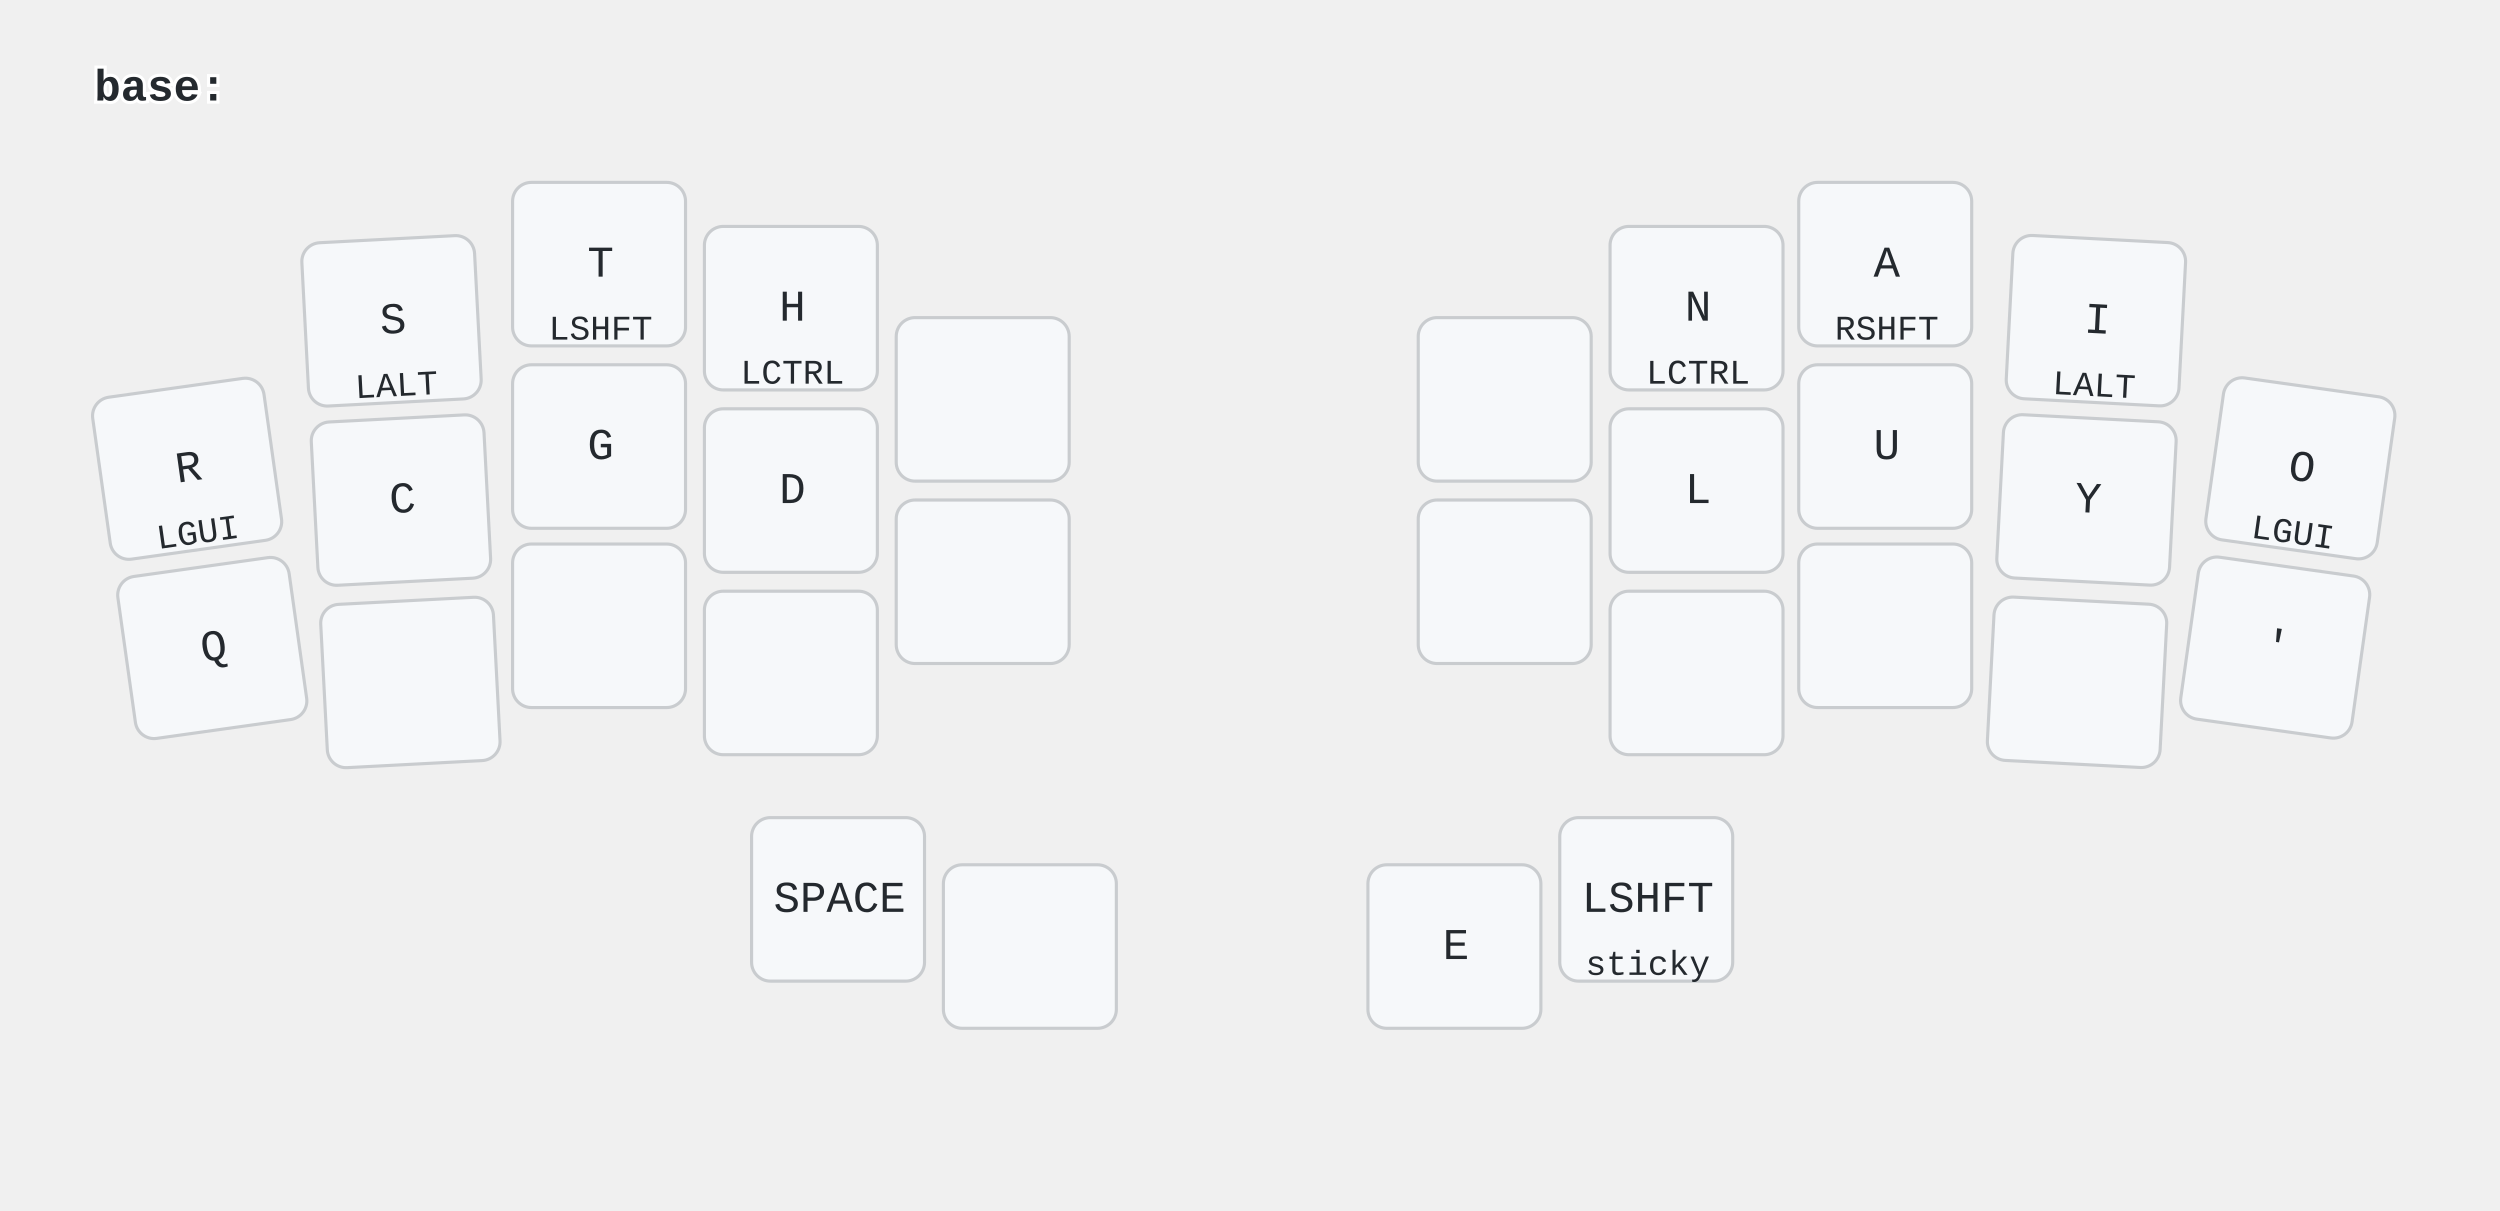
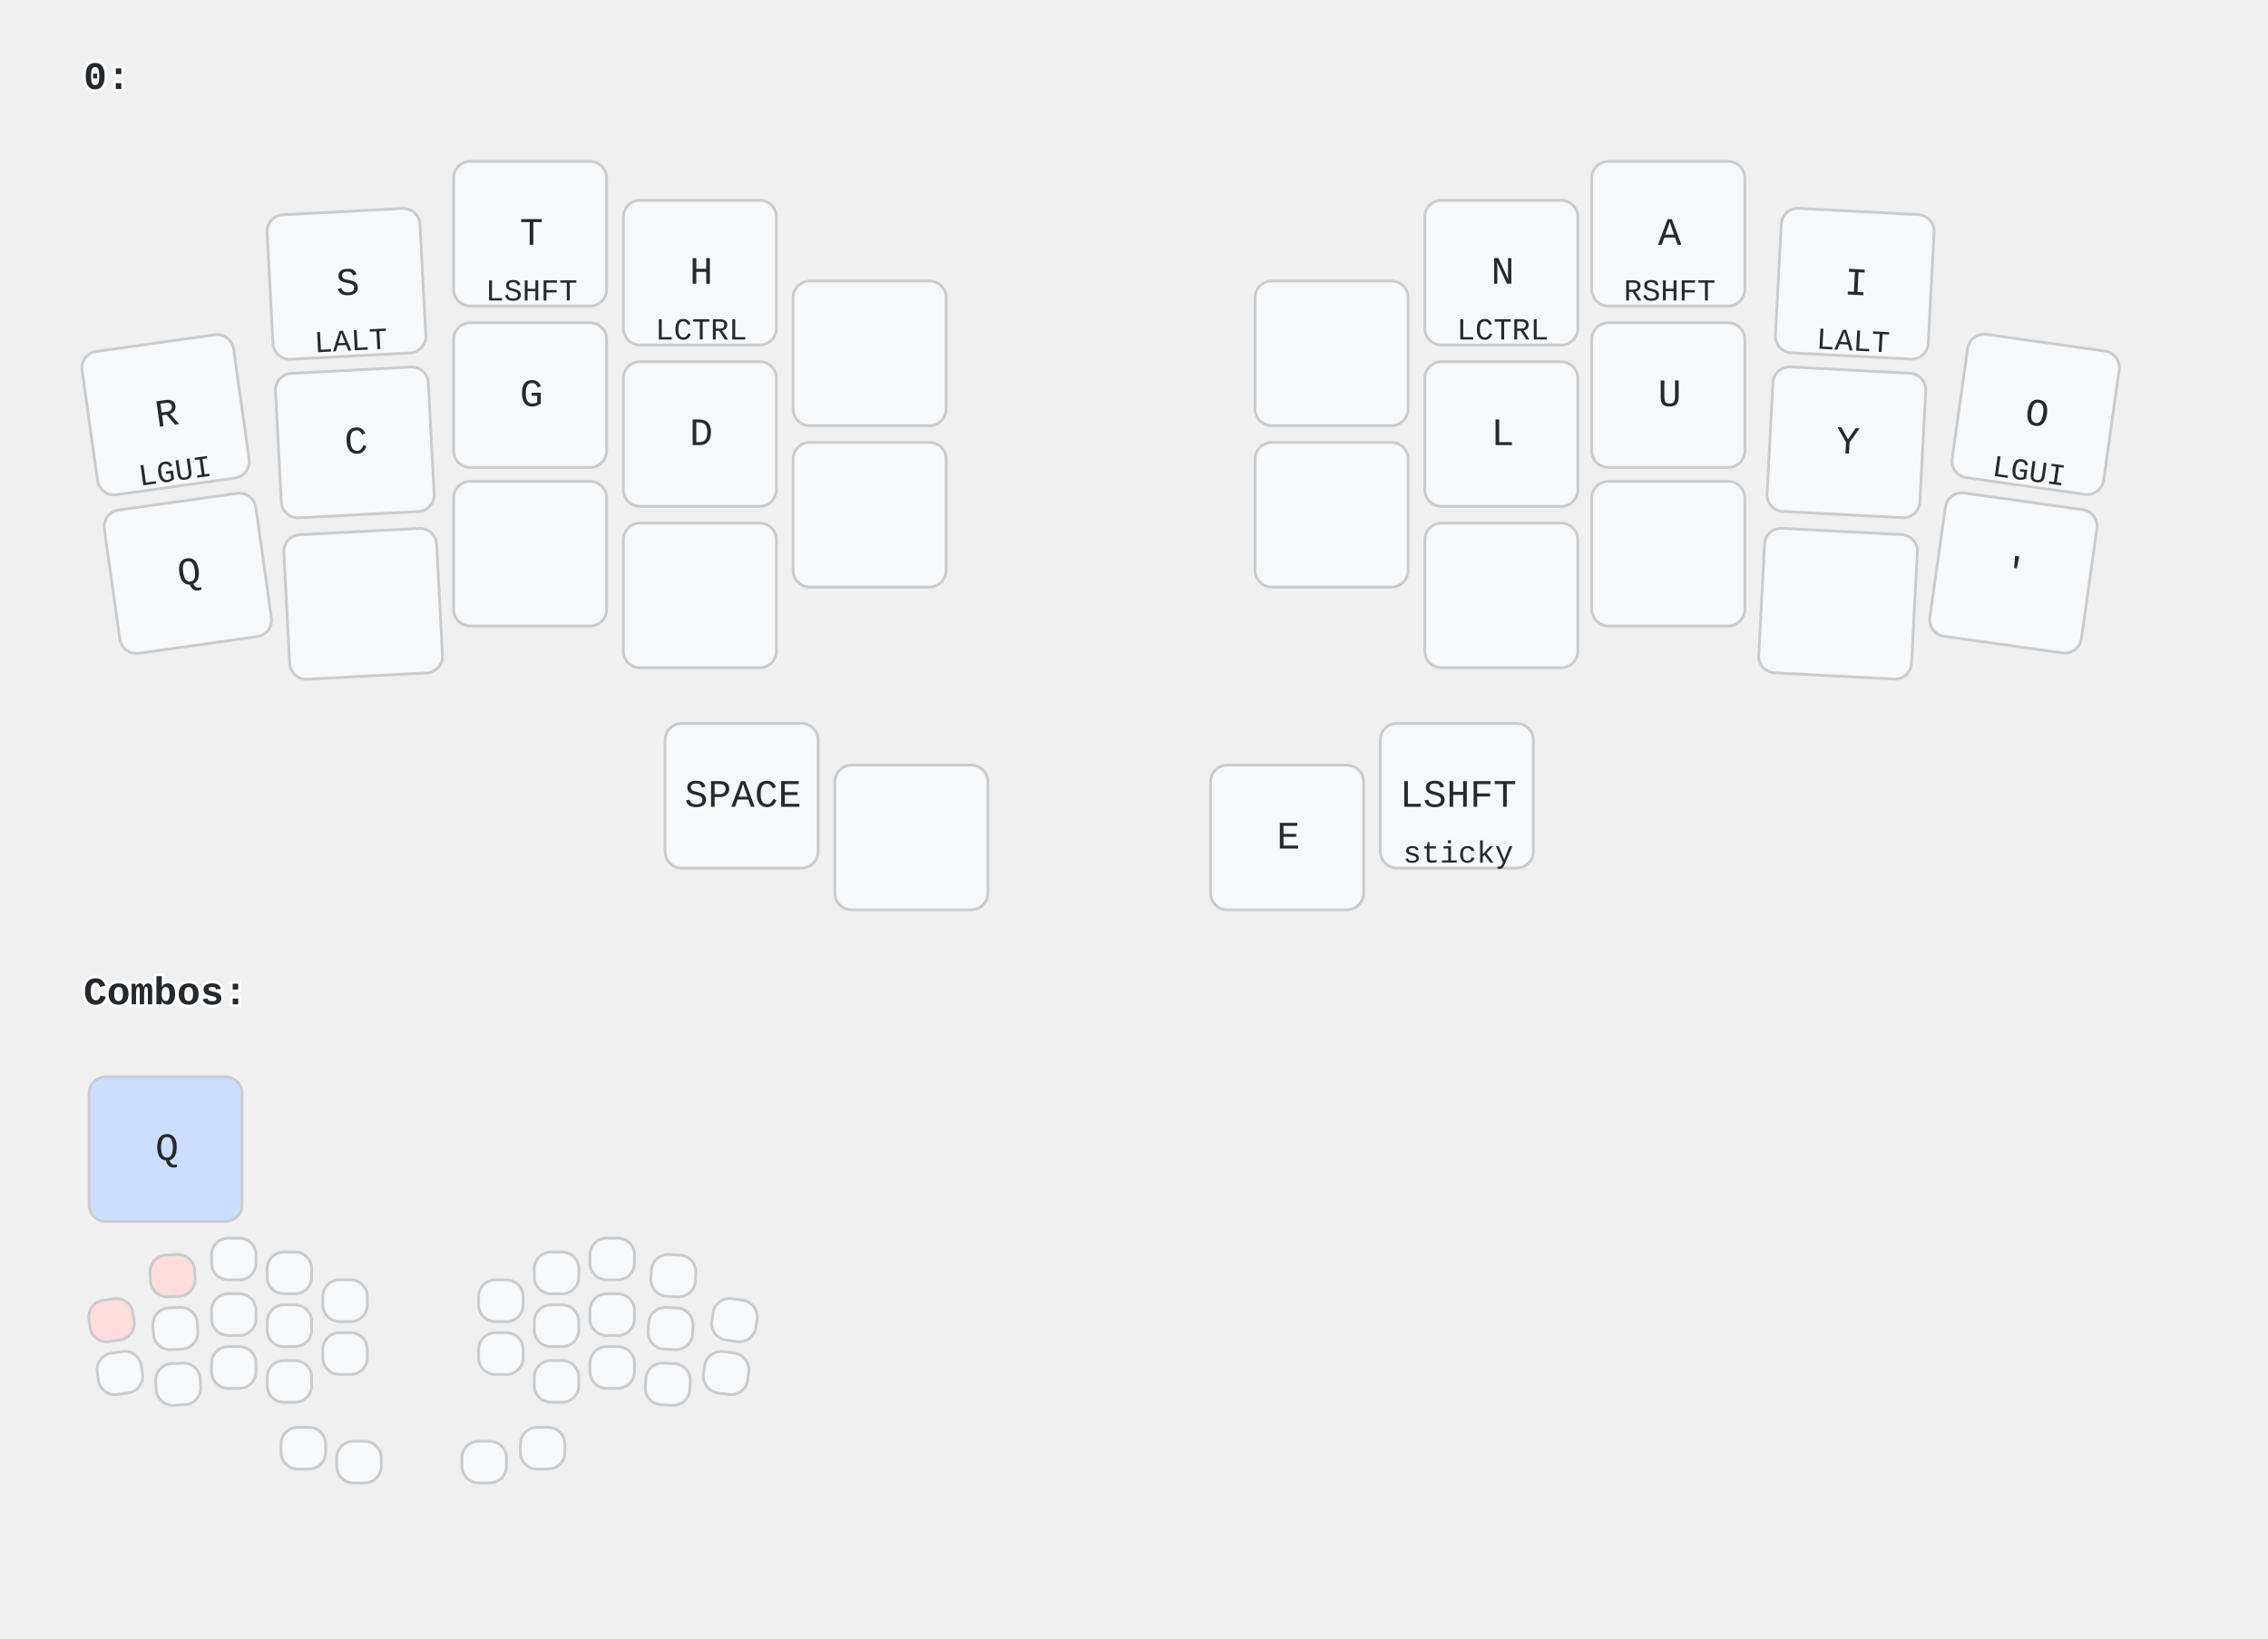
- <svg xmlns="http://www.w3.org/2000/svg" width="795" height="385" viewBox="0 0 795 385" class="keymap">
+ <svg xmlns="http://www.w3.org/2000/svg" width="815" height="589" viewBox="0 0 815 589" class="keymap">
  <style>/* inherit t  o force styles through use tags */
svg path {
    fill: inherit;
}

/* font and background color specifications */
svg.keymap {
    font-family: SFMono-Regular,Consolas,Liberation Mono,Menlo,monospace;
    font-size: 14px;
    font-kerning: normal;
    text-rendering: optimizeLegibility;
    fill: #24292e;
}

/* default key styling */
rect.key {
    fill: #f6f8fa;
    stroke: #c9cccf;
    stroke-width: 1;
}

/* default key side styling, only used is draw_key_sides is set */
rect.side {
    filter: brightness(90%);
}

/* color accent for combo boxes */
rect.combo, rect.combo-separate {
    fill: #cdf;
}

/* color accent for held keys */
rect.held, rect.combo.held {
    fill: #fdd;
}

/* color accent for ghost (optional) keys */
rect.ghost, rect.combo.ghost {
    stroke-dasharray: 4, 4;
    stroke-width: 2;
}

text {
    text-anchor: middle;
    dominant-baseline: middle;
}

/* styling for layer labels */
text.label {
    font-weight: bold;
    text-anchor: start;
    stroke: white;
    stroke-width: 2;
    paint-order: stroke;
}

/* styling for combo tap, and key hold/shifted label text */
text.combo, text.hold, text.shifted {
    font-size: 11px;
}

text.hold {
    text-anchor: middle;
    dominant-baseline: auto;
}

text.shifted {
    text-anchor: middle;
    dominant-baseline: hanging;
}

/* styling for hold/shifted label text in combo box */
text.combo.hold, text.combo.shifted {
    font-size: 8px;
}

/* lighter symbol for transparent keys */
text.trans {
    fill: #7b7e81;
}

/* styling for combo dendrons */
path.combo {
    stroke-width: 1;
    stroke: gray;
    fill: none;
}

/* Start Tabler Icons Cleanup */
/* cannot use height/width with glyphs */
.icon-tabler &gt; path {
    fill: inherit;
    stroke: inherit;
    stroke-width: 2;
}
/* hide tabler's default box */
.icon-tabler &gt; path[stroke="none"][fill="none"] {
    visibility: hidden;
}
/* End Tabler Icons Cleanup */
</style>
-   <g transform="translate(30, 0)" class="layer-base">
-     <text x="0" y="28" class="label">base:</text>
+   <g transform="translate(30, 0)" class="layer-0">
+     <text x="0" y="28" class="label">0:</text>
    <g transform="translate(0, 56)">
      <g transform="translate(30, 93) rotate(-8.0)" class="key keypos-0">
        <rect rx="6" ry="6" x="-28" y="-26" width="55" height="52" class="key" />
        <text x="0" y="0" class="key tap">R</text>
        <text x="0" y="24" class="key hold">LGUI</text>
      </g>
      <g transform="translate(95, 46) rotate(-3.0)" class="key keypos-1">
        <rect rx="6" ry="6" x="-28" y="-26" width="55" height="52" class="key" />
        <text x="0" y="0" class="key tap">S</text>
        <text x="0" y="24" class="key hold">LALT</text>
      </g>
      <g transform="translate(161, 28)" class="key keypos-2">
        <rect rx="6" ry="6" x="-28" y="-26" width="55" height="52" class="key" />
        <text x="0" y="0" class="key tap">T</text>
        <text x="0" y="24" class="key hold">LSHFT</text>
      </g>
      <g transform="translate(222, 42)" class="key keypos-3">
        <rect rx="6" ry="6" x="-28" y="-26" width="55" height="52" class="key" />
        <text x="0" y="0" class="key tap">H</text>
        <text x="0" y="24" class="key hold">LCTRL</text>
      </g>
      <g transform="translate(283, 71)" class="key trans keypos-4">
        <rect rx="6" ry="6" x="-28" y="-26" width="55" height="52" class="key trans" />
      </g>
      <g transform="translate(449, 71)" class="key trans keypos-5">
        <rect rx="6" ry="6" x="-28" y="-26" width="55" height="52" class="key trans" />
      </g>
      <g transform="translate(510, 42)" class="key keypos-6">
        <rect rx="6" ry="6" x="-28" y="-26" width="55" height="52" class="key" />
        <text x="0" y="0" class="key tap">N</text>
        <text x="0" y="24" class="key hold">LCTRL</text>
      </g>
      <g transform="translate(570, 28)" class="key keypos-7">
        <rect rx="6" ry="6" x="-28" y="-26" width="55" height="52" class="key" />
        <text x="0" y="0" class="key tap">A</text>
        <text x="0" y="24" class="key hold">RSHFT</text>
      </g>
      <g transform="translate(637, 46) rotate(3.0)" class="key keypos-8">
        <rect rx="6" ry="6" x="-28" y="-26" width="55" height="52" class="key" />
        <text x="0" y="0" class="key tap">I</text>
        <text x="0" y="24" class="key hold">LALT</text>
      </g>
      <g transform="translate(702, 93) rotate(8.0)" class="key keypos-9">
        <rect rx="6" ry="6" x="-28" y="-26" width="55" height="52" class="key" />
        <text x="0" y="0" class="key tap">O</text>
        <text x="0" y="24" class="key hold">LGUI</text>
      </g>
      <g transform="translate(38, 150) rotate(-8.0)" class="key keypos-10">
        <rect rx="6" ry="6" x="-28" y="-26" width="55" height="52" class="key" />
        <text x="0" y="0" class="key tap">Q</text>
      </g>
      <g transform="translate(98, 103) rotate(-3.0)" class="key keypos-11">
        <rect rx="6" ry="6" x="-28" y="-26" width="55" height="52" class="key" />
        <text x="0" y="0" class="key tap">C</text>
      </g>
      <g transform="translate(161, 86)" class="key keypos-12">
        <rect rx="6" ry="6" x="-28" y="-26" width="55" height="52" class="key" />
        <text x="0" y="0" class="key tap">G</text>
      </g>
      <g transform="translate(222, 100)" class="key keypos-13">
        <rect rx="6" ry="6" x="-28" y="-26" width="55" height="52" class="key" />
        <text x="0" y="0" class="key tap">D</text>
      </g>
      <g transform="translate(283, 129)" class="key trans keypos-14">
        <rect rx="6" ry="6" x="-28" y="-26" width="55" height="52" class="key trans" />
      </g>
      <g transform="translate(449, 129)" class="key trans keypos-15">
        <rect rx="6" ry="6" x="-28" y="-26" width="55" height="52" class="key trans" />
      </g>
      <g transform="translate(510, 100)" class="key keypos-16">
        <rect rx="6" ry="6" x="-28" y="-26" width="55" height="52" class="key" />
        <text x="0" y="0" class="key tap">L</text>
      </g>
      <g transform="translate(570, 86)" class="key keypos-17">
        <rect rx="6" ry="6" x="-28" y="-26" width="55" height="52" class="key" />
        <text x="0" y="0" class="key tap">U</text>
      </g>
      <g transform="translate(634, 103) rotate(3.0)" class="key keypos-18">
        <rect rx="6" ry="6" x="-28" y="-26" width="55" height="52" class="key" />
        <text x="0" y="0" class="key tap">Y</text>
      </g>
      <g transform="translate(694, 150) rotate(8.0)" class="key keypos-19">
        <rect rx="6" ry="6" x="-28" y="-26" width="55" height="52" class="key" />
        <text x="0" y="0" class="key tap">'</text>
      </g>
      <g transform="translate(101, 161) rotate(-3.0)" class="key trans keypos-20">
        <rect rx="6" ry="6" x="-28" y="-26" width="55" height="52" class="key trans" />
      </g>
      <g transform="translate(161, 143)" class="key trans keypos-21">
        <rect rx="6" ry="6" x="-28" y="-26" width="55" height="52" class="key trans" />
      </g>
      <g transform="translate(222, 158)" class="key trans keypos-22">
        <rect rx="6" ry="6" x="-28" y="-26" width="55" height="52" class="key trans" />
      </g>
      <g transform="translate(510, 158)" class="key trans keypos-23">
        <rect rx="6" ry="6" x="-28" y="-26" width="55" height="52" class="key trans" />
      </g>
      <g transform="translate(570, 143)" class="key trans keypos-24">
        <rect rx="6" ry="6" x="-28" y="-26" width="55" height="52" class="key trans" />
      </g>
      <g transform="translate(631, 161) rotate(3.0)" class="key trans keypos-25">
        <rect rx="6" ry="6" x="-28" y="-26" width="55" height="52" class="key trans" />
      </g>
      <g transform="translate(237, 230)" class="key keypos-26">
        <rect rx="6" ry="6" x="-28" y="-26" width="55" height="52" class="key" />
        <text x="0" y="0" class="key tap">SPACE</text>
      </g>
      <g transform="translate(298, 245)" class="key trans keypos-27">
        <rect rx="6" ry="6" x="-28" y="-26" width="55" height="52" class="key trans" />
      </g>
      <g transform="translate(433, 245)" class="key keypos-28">
        <rect rx="6" ry="6" x="-28" y="-26" width="55" height="52" class="key" />
        <text x="0" y="0" class="key tap">E</text>
      </g>
      <g transform="translate(494, 230)" class="key keypos-29">
        <rect rx="6" ry="6" x="-28" y="-26" width="55" height="52" class="key" />
        <text x="0" y="0" class="key tap">LSHFT</text>
        <text x="0" y="24" class="key hold">sticky</text>
+       </g>
+     </g>
+   </g>
+   <text x="30" y="357" class="label">Combos:</text>
+   <g transform="translate(30, 329)" class="layer-combopos-0">
+     <g transform="translate(0, 56)">
+       <g transform="translate(30, 28)" class="key  combo-separate keypos-0">
+         <rect rx="6" ry="6" x="-28" y="-26" width="55" height="52" class="key  combo-separate" />
+         <text x="0" y="0" class="key  combo-separate tap">Q</text>
+       </g>
+       <g transform="translate(10, 89) rotate(-8.0)" class="key held keypos-1">
+         <rect rx="6" ry="6" x="-8" y="-7" width="16" height="15" class="key held" />
+       </g>
+       <g transform="translate(32, 73) rotate(-3.0)" class="key held keypos-2">
+         <rect rx="6" ry="6" x="-8" y="-7" width="16" height="15" class="key held" />
+       </g>
+       <g transform="translate(54, 67)" class="key keypos-3">
+         <rect rx="6" ry="6" x="-8" y="-7" width="16" height="15" class="key" />
+       </g>
+       <g transform="translate(74, 72)" class="key keypos-4">
+         <rect rx="6" ry="6" x="-8" y="-7" width="16" height="15" class="key" />
+       </g>
+       <g transform="translate(94, 82)" class="key keypos-5">
+         <rect rx="6" ry="6" x="-8" y="-7" width="16" height="15" class="key" />
+       </g>
+       <g transform="translate(150, 82)" class="key keypos-6">
+         <rect rx="6" ry="6" x="-8" y="-7" width="16" height="15" class="key" />
+       </g>
+       <g transform="translate(170, 72)" class="key keypos-7">
+         <rect rx="6" ry="6" x="-8" y="-7" width="16" height="15" class="key" />
+       </g>
+       <g transform="translate(190, 67)" class="key keypos-8">
+         <rect rx="6" ry="6" x="-8" y="-7" width="16" height="15" class="key" />
+       </g>
+       <g transform="translate(212, 73) rotate(3.0)" class="key keypos-9">
+         <rect rx="6" ry="6" x="-8" y="-7" width="16" height="15" class="key" />
+       </g>
+       <g transform="translate(234, 89) rotate(8.0)" class="key keypos-10">
+         <rect rx="6" ry="6" x="-8" y="-7" width="16" height="15" class="key" />
+       </g>
+       <g transform="translate(13, 108) rotate(-8.0)" class="key keypos-11">
+         <rect rx="6" ry="6" x="-8" y="-7" width="16" height="15" class="key" />
+       </g>
+       <g transform="translate(33, 92) rotate(-3.0)" class="key keypos-12">
+         <rect rx="6" ry="6" x="-8" y="-7" width="16" height="15" class="key" />
+       </g>
+       <g transform="translate(54, 87)" class="key keypos-13">
+         <rect rx="6" ry="6" x="-8" y="-7" width="16" height="15" class="key" />
+       </g>
+       <g transform="translate(74, 91)" class="key keypos-14">
+         <rect rx="6" ry="6" x="-8" y="-7" width="16" height="15" class="key" />
+       </g>
+       <g transform="translate(94, 101)" class="key keypos-15">
+         <rect rx="6" ry="6" x="-8" y="-7" width="16" height="15" class="key" />
+       </g>
+       <g transform="translate(150, 101)" class="key keypos-16">
+         <rect rx="6" ry="6" x="-8" y="-7" width="16" height="15" class="key" />
+       </g>
+       <g transform="translate(170, 91)" class="key keypos-17">
+         <rect rx="6" ry="6" x="-8" y="-7" width="16" height="15" class="key" />
+       </g>
+       <g transform="translate(190, 87)" class="key keypos-18">
+         <rect rx="6" ry="6" x="-8" y="-7" width="16" height="15" class="key" />
+       </g>
+       <g transform="translate(211, 92) rotate(3.0)" class="key keypos-19">
+         <rect rx="6" ry="6" x="-8" y="-7" width="16" height="15" class="key" />
+       </g>
+       <g transform="translate(231, 108) rotate(8.0)" class="key keypos-20">
+         <rect rx="6" ry="6" x="-8" y="-7" width="16" height="15" class="key" />
+       </g>
+       <g transform="translate(34, 112) rotate(-3.0)" class="key keypos-21">
+         <rect rx="6" ry="6" x="-8" y="-7" width="16" height="15" class="key" />
+       </g>
+       <g transform="translate(54, 106)" class="key keypos-22">
+         <rect rx="6" ry="6" x="-8" y="-7" width="16" height="15" class="key" />
+       </g>
+       <g transform="translate(74, 111)" class="key keypos-23">
+         <rect rx="6" ry="6" x="-8" y="-7" width="16" height="15" class="key" />
+       </g>
+       <g transform="translate(170, 111)" class="key keypos-24">
+         <rect rx="6" ry="6" x="-8" y="-7" width="16" height="15" class="key" />
+       </g>
+       <g transform="translate(190, 106)" class="key keypos-25">
+         <rect rx="6" ry="6" x="-8" y="-7" width="16" height="15" class="key" />
+       </g>
+       <g transform="translate(210, 112) rotate(3.0)" class="key keypos-26">
+         <rect rx="6" ry="6" x="-8" y="-7" width="16" height="15" class="key" />
+       </g>
+       <g transform="translate(79, 135)" class="key keypos-27">
+         <rect rx="6" ry="6" x="-8" y="-7" width="16" height="15" class="key" />
+       </g>
+       <g transform="translate(99, 140)" class="key keypos-28">
+         <rect rx="6" ry="6" x="-8" y="-7" width="16" height="15" class="key" />
+       </g>
+       <g transform="translate(144, 140)" class="key keypos-29">
+         <rect rx="6" ry="6" x="-8" y="-7" width="16" height="15" class="key" />
+       </g>
+       <g transform="translate(165, 135)" class="key keypos-30">
+         <rect rx="6" ry="6" x="-8" y="-7" width="16" height="15" class="key" />
      </g>
    </g>
  </g>
</svg>
